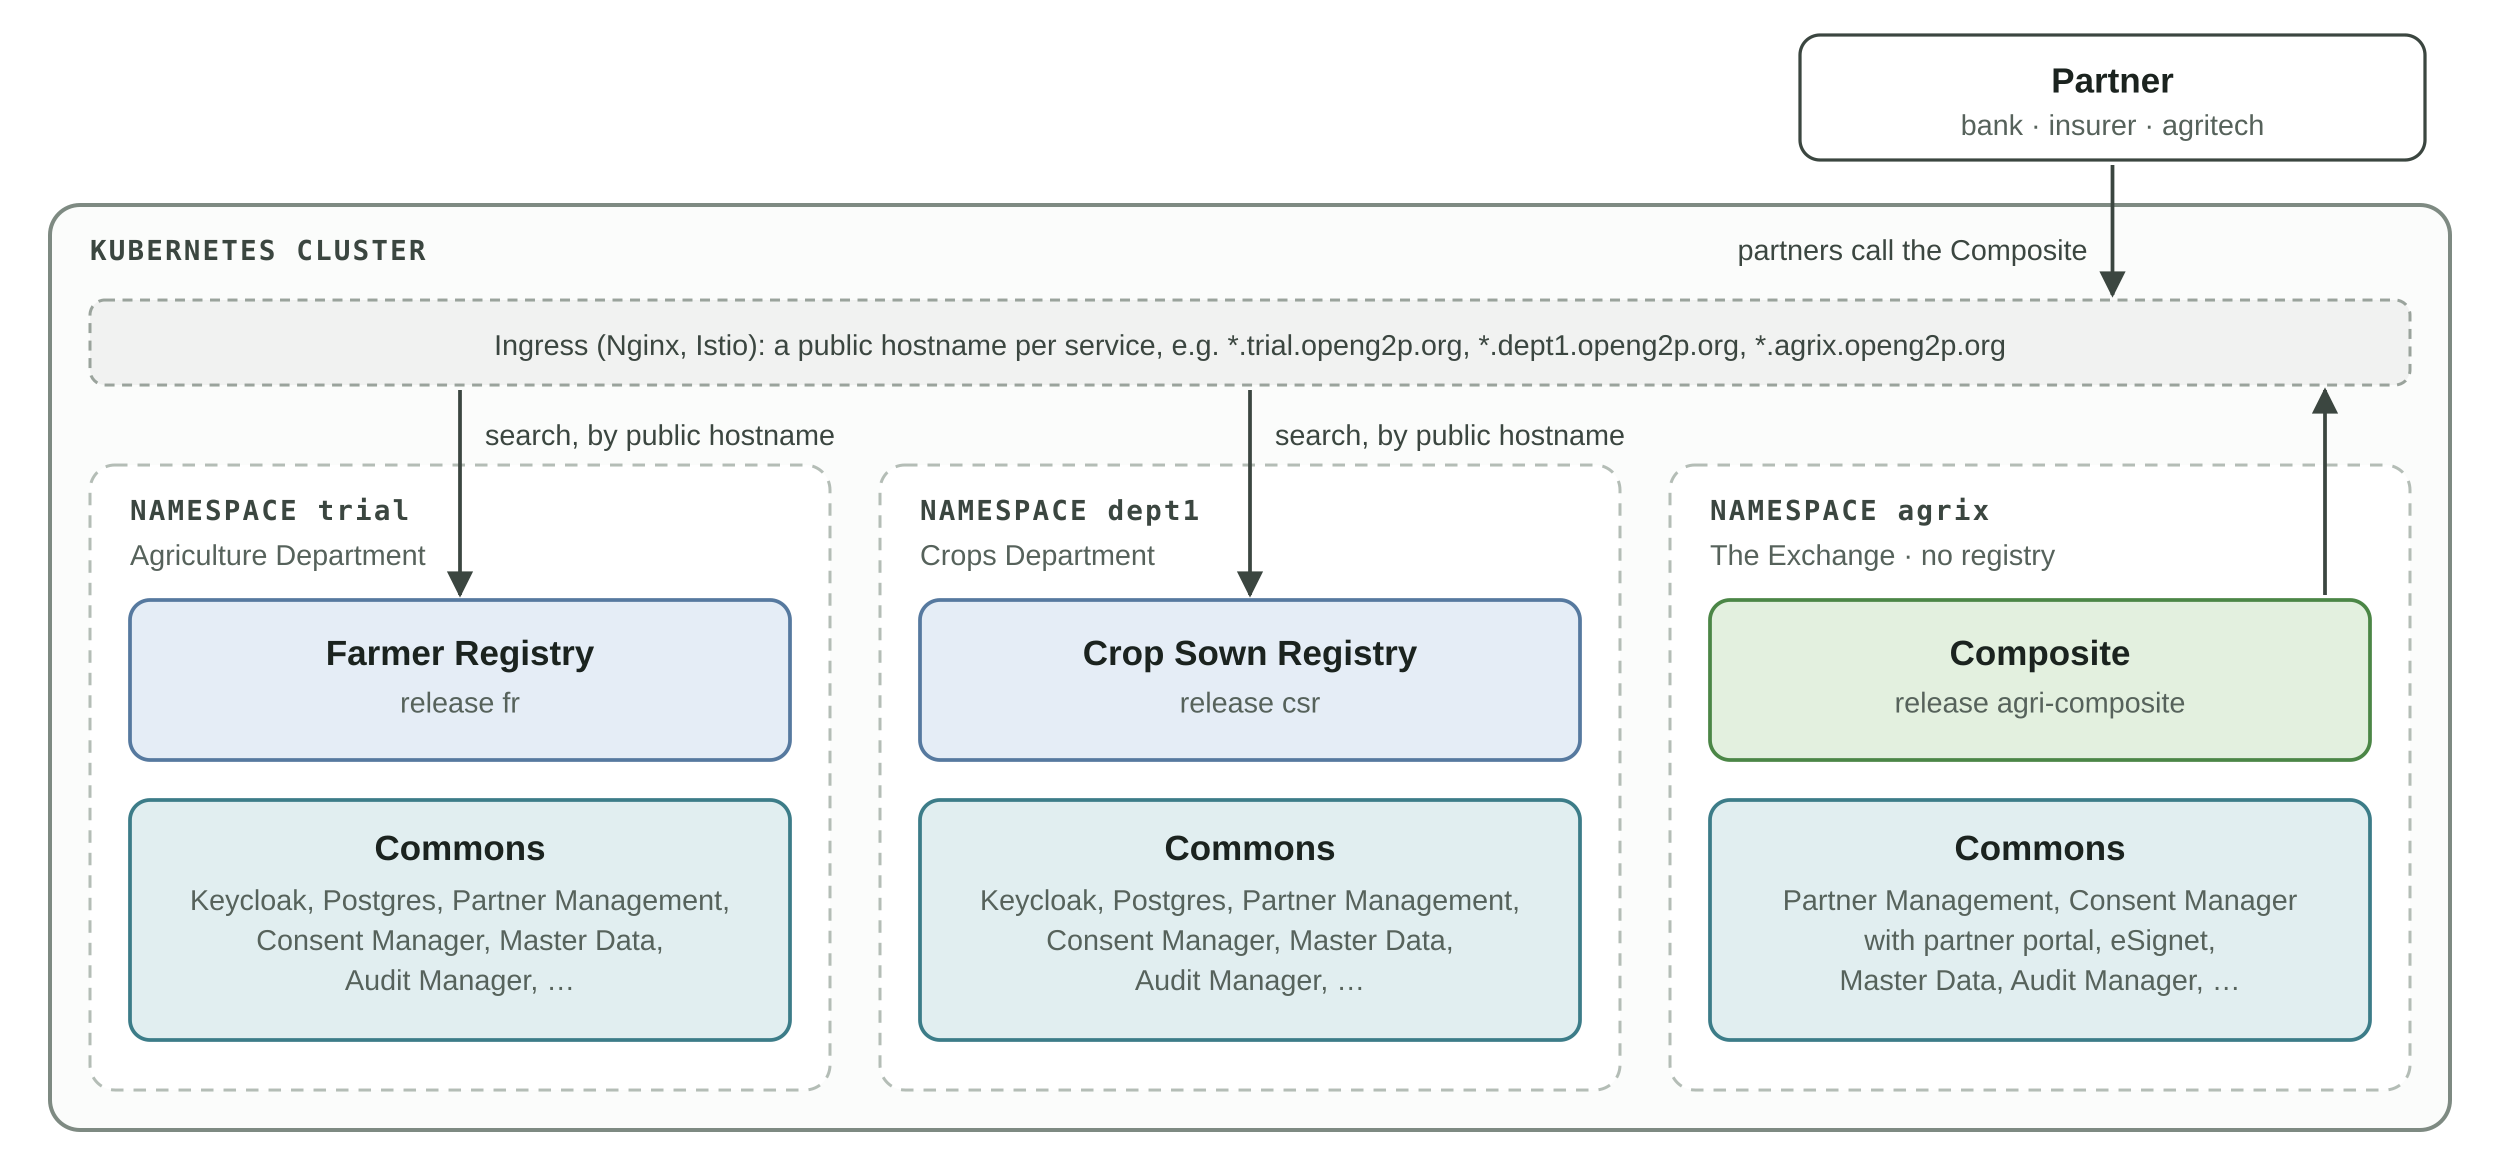
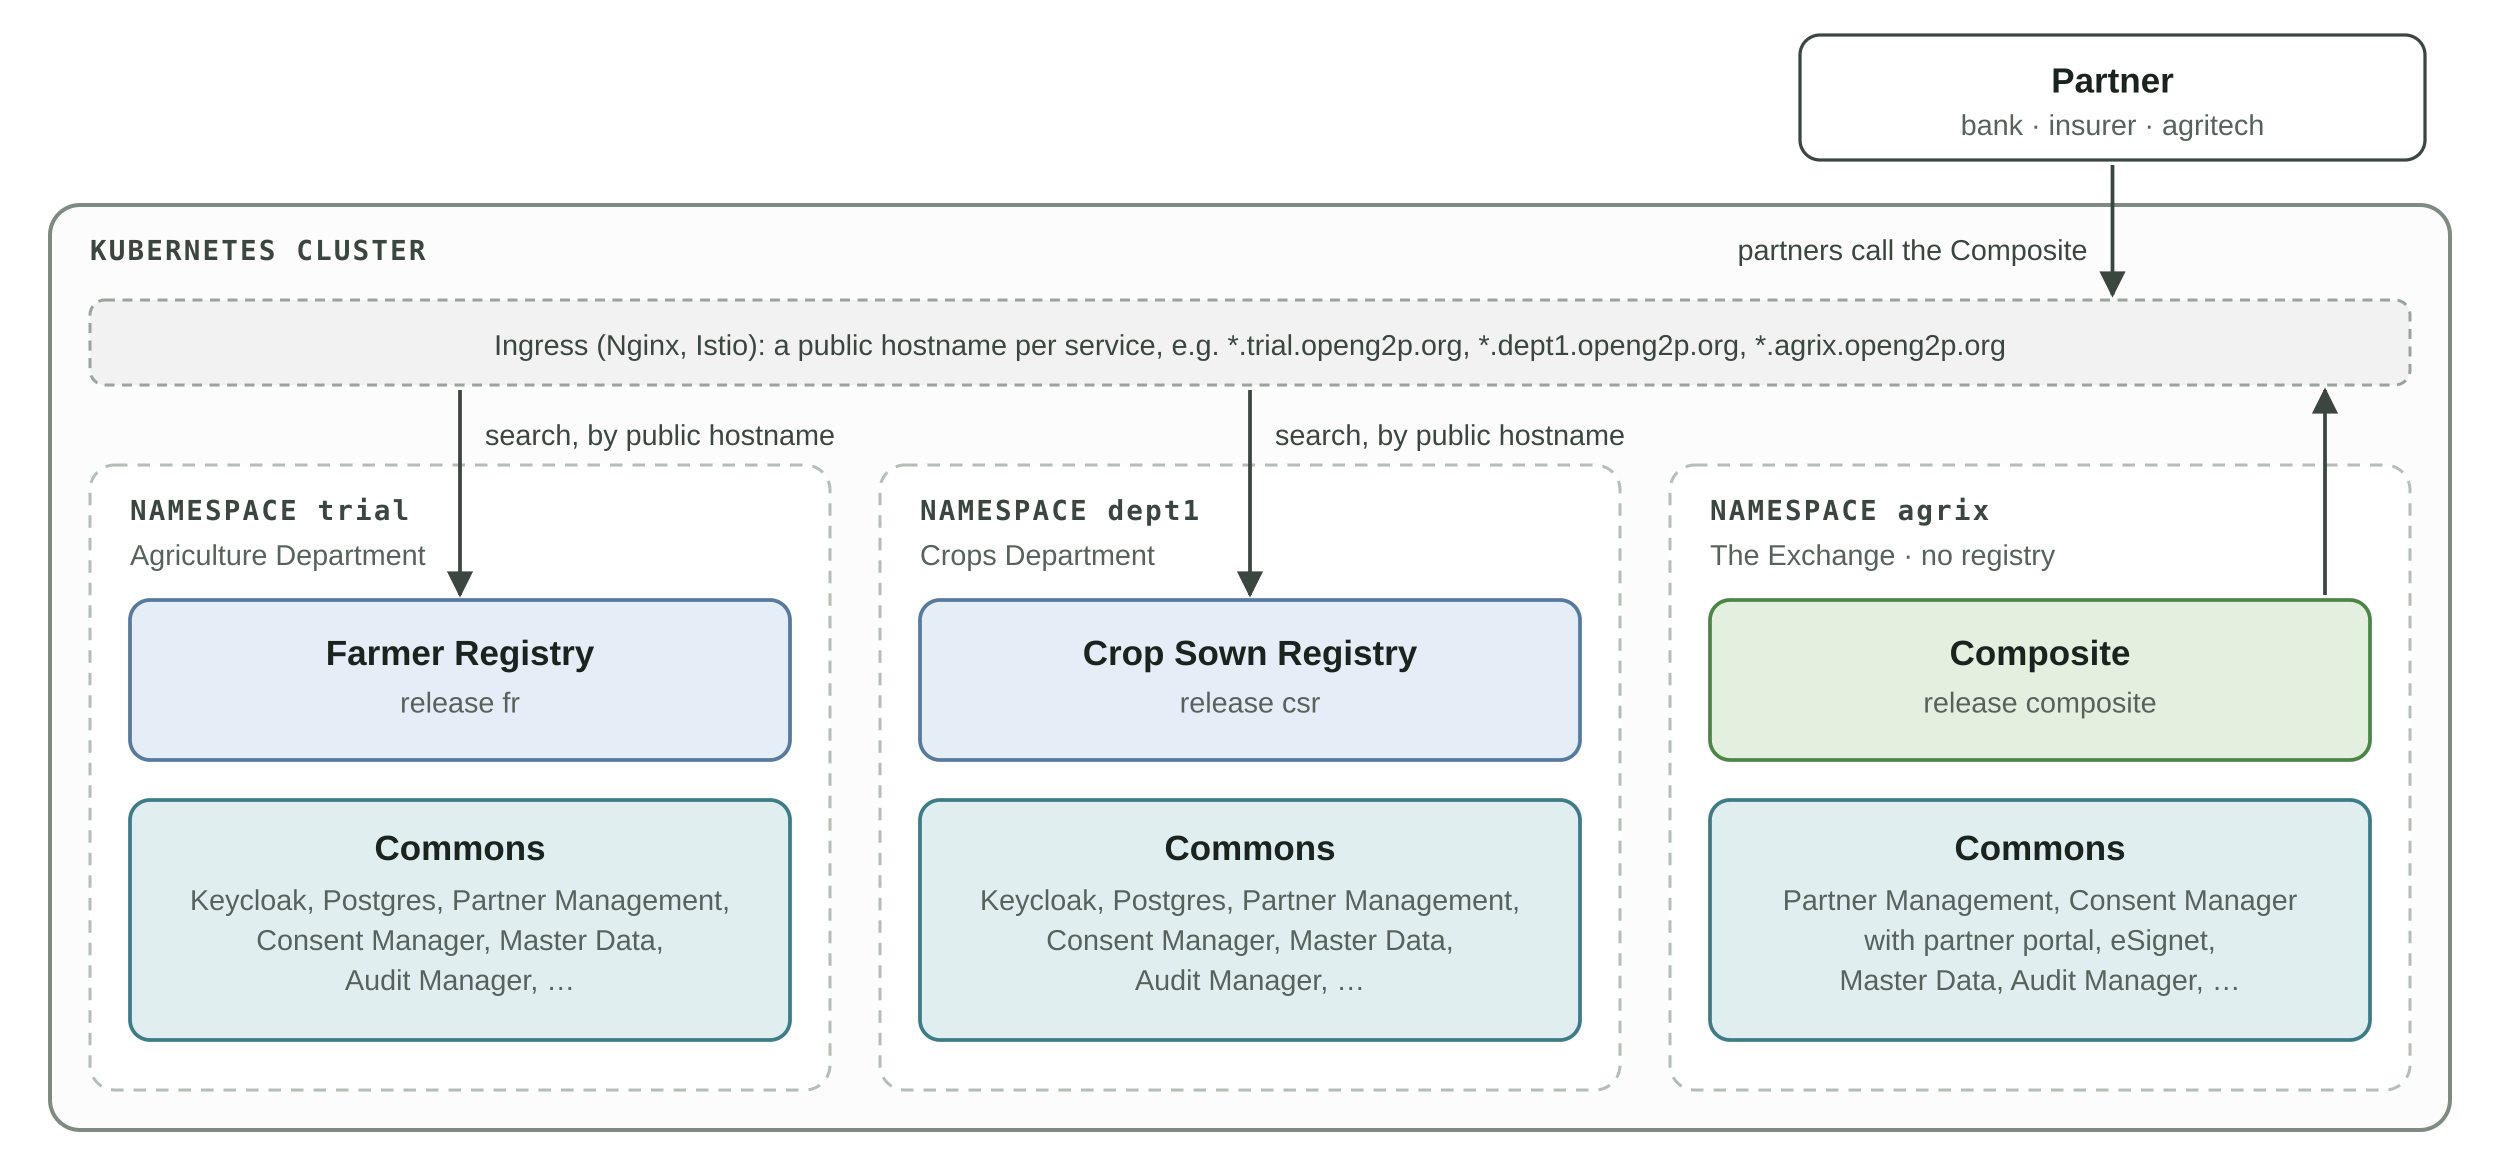
<svg xmlns="http://www.w3.org/2000/svg" width="1000" height="470" viewBox="0 0 1000 470" role="img" aria-label="Reference topology: one Kubernetes cluster with three namespaces, each installed as a separate organisation with its own commons. trial: the Farmer Registry; dept1: the Crop Sown Registry; agrix: the Exchange, with the Composite. Partners call the Composite; the Composite calls each registry by its public hostname, through the ingress.">
  <style>
text{font-family:'Public Sans','Helvetica Neue',Arial,sans-serif;fill:#1B231F}
.t{font-size:14px;font-weight:600} .s{font-size:11.5px;fill:#56625B} .lbl{font-size:11.5px;fill:#3B4640}
.cap{font-size:11px;letter-spacing:.08em;fill:#3B4640;font-family:'JetBrains Mono',Menlo,monospace;font-weight:700}
.mono{font-family:'JetBrains Mono',Menlo,monospace;font-size:11.5px;fill:#3B4640}
.plain{fill:#FFFFFF;stroke:#3B4640;stroke-width:1.3}
.clu{fill:#FBFCFB;stroke:#7E8A82;stroke-width:1.6}
.ns{fill:#FFFFFF;stroke:#B4BDB6;stroke-width:1.2;stroke-dasharray:5 4}
.ing{fill:#F1F2F1;stroke:#9AA39C;stroke-width:1.2;stroke-dasharray:4 3}
.dpi{fill:#E1EEF0;stroke:#3C7C88;stroke-width:1.5}
.cmp{fill:#E3F0DF;stroke:#4B8646;stroke-width:1.5}
.reg{fill:#E5EDF6;stroke:#56799F;stroke-width:1.5}
.ar{stroke:#3B4640;stroke-width:1.5;fill:none}
</style>
  <defs>
    <marker id="a" viewBox="0 0 10 10" refX="9" refY="5" markerWidth="7" markerHeight="7" orient="auto-start-reverse">
      <path d="M0,0 L10,5 L0,10 z" fill="#3B4640" />
    </marker>
  </defs>
  <rect width="100%" height="100%" fill="#FFFFFF" />
  <rect class="clu" x="20" y="82" width="960" height="370" rx="12" />
  <text class="cap" x="36" y="104">KUBERNETES CLUSTER</text>
  <rect class="ing" x="36" y="120" width="928" height="34" rx="6" />
  <text class="lbl" x="500" y="142" text-anchor="middle">Ingress (Nginx, Istio): a public hostname per service, e.g. *.trial.openg2p.org, *.dept1.openg2p.org, *.agrix.openg2p.org</text>
  <rect class="ns" x="36" y="186" width="296" height="250" rx="10" />
  <text class="cap" x="52" y="208">NAMESPACE trial</text>
  <text class="s" x="52" y="226">Agriculture Department</text>
  <rect class="reg" x="52" y="240" width="264" height="64" rx="8" />
  <text class="t" x="184" y="266" text-anchor="middle">Farmer Registry</text>
  <text class="s" x="184" y="285" text-anchor="middle">release fr</text>
  <rect class="dpi" x="52" y="320" width="264" height="96" rx="8" />
  <text class="t" x="184" y="344" text-anchor="middle">Commons</text>
  <text class="s" x="184" y="364" text-anchor="middle">Keycloak, Postgres, Partner Management,</text>
  <text class="s" x="184" y="380" text-anchor="middle">Consent Manager, Master Data,</text>
  <text class="s" x="184" y="396" text-anchor="middle">Audit Manager, …</text>
  <rect class="ns" x="352" y="186" width="296" height="250" rx="10" />
  <text class="cap" x="368" y="208">NAMESPACE dept1</text>
  <text class="s" x="368" y="226">Crops Department</text>
  <rect class="reg" x="368" y="240" width="264" height="64" rx="8" />
  <text class="t" x="500" y="266" text-anchor="middle">Crop Sown Registry</text>
  <text class="s" x="500" y="285" text-anchor="middle">release csr</text>
  <rect class="dpi" x="368" y="320" width="264" height="96" rx="8" />
  <text class="t" x="500" y="344" text-anchor="middle">Commons</text>
  <text class="s" x="500" y="364" text-anchor="middle">Keycloak, Postgres, Partner Management,</text>
  <text class="s" x="500" y="380" text-anchor="middle">Consent Manager, Master Data,</text>
  <text class="s" x="500" y="396" text-anchor="middle">Audit Manager, …</text>
  <rect class="ns" x="668" y="186" width="296" height="250" rx="10" />
  <text class="cap" x="684" y="208">NAMESPACE agrix</text>
  <text class="s" x="684" y="226">The Exchange · no registry</text>
  <rect class="cmp" x="684" y="240" width="264" height="64" rx="8" />
  <text class="t" x="816" y="266" text-anchor="middle">Composite</text>
-   <text class="s" x="816" y="285" text-anchor="middle">release agri-composite</text>
+   <text class="s" x="816" y="285" text-anchor="middle">release composite</text>
  <rect class="dpi" x="684" y="320" width="264" height="96" rx="8" />
  <text class="t" x="816" y="344" text-anchor="middle">Commons</text>
  <text class="s" x="816" y="364" text-anchor="middle">Partner Management, Consent Manager</text>
  <text class="s" x="816" y="380" text-anchor="middle">with partner portal, eSignet,</text>
  <text class="s" x="816" y="396" text-anchor="middle">Master Data, Audit Manager, …</text>
  <line class="ar" x1="930" y1="238" x2="930" y2="156" marker-end="url(#a)" />
  <line class="ar" x1="184" y1="156" x2="184" y2="238" marker-end="url(#a)" />
  <line class="ar" x1="500" y1="156" x2="500" y2="238" marker-end="url(#a)" />
  <text class="lbl" x="194" y="178">search, by public hostname</text>
  <text class="lbl" x="510" y="178">search, by public hostname</text>
  <rect class="plain" x="720" y="14" width="250" height="50" rx="8" />
  <text class="t" x="845" y="37" text-anchor="middle">Partner</text>
  <text class="s" x="845" y="54" text-anchor="middle">bank · insurer · agritech</text>
  <line class="ar" x1="845" y1="66" x2="845" y2="118" marker-end="url(#a)" />
  <text class="lbl" x="835" y="104" text-anchor="end">partners call the Composite</text>
</svg>
